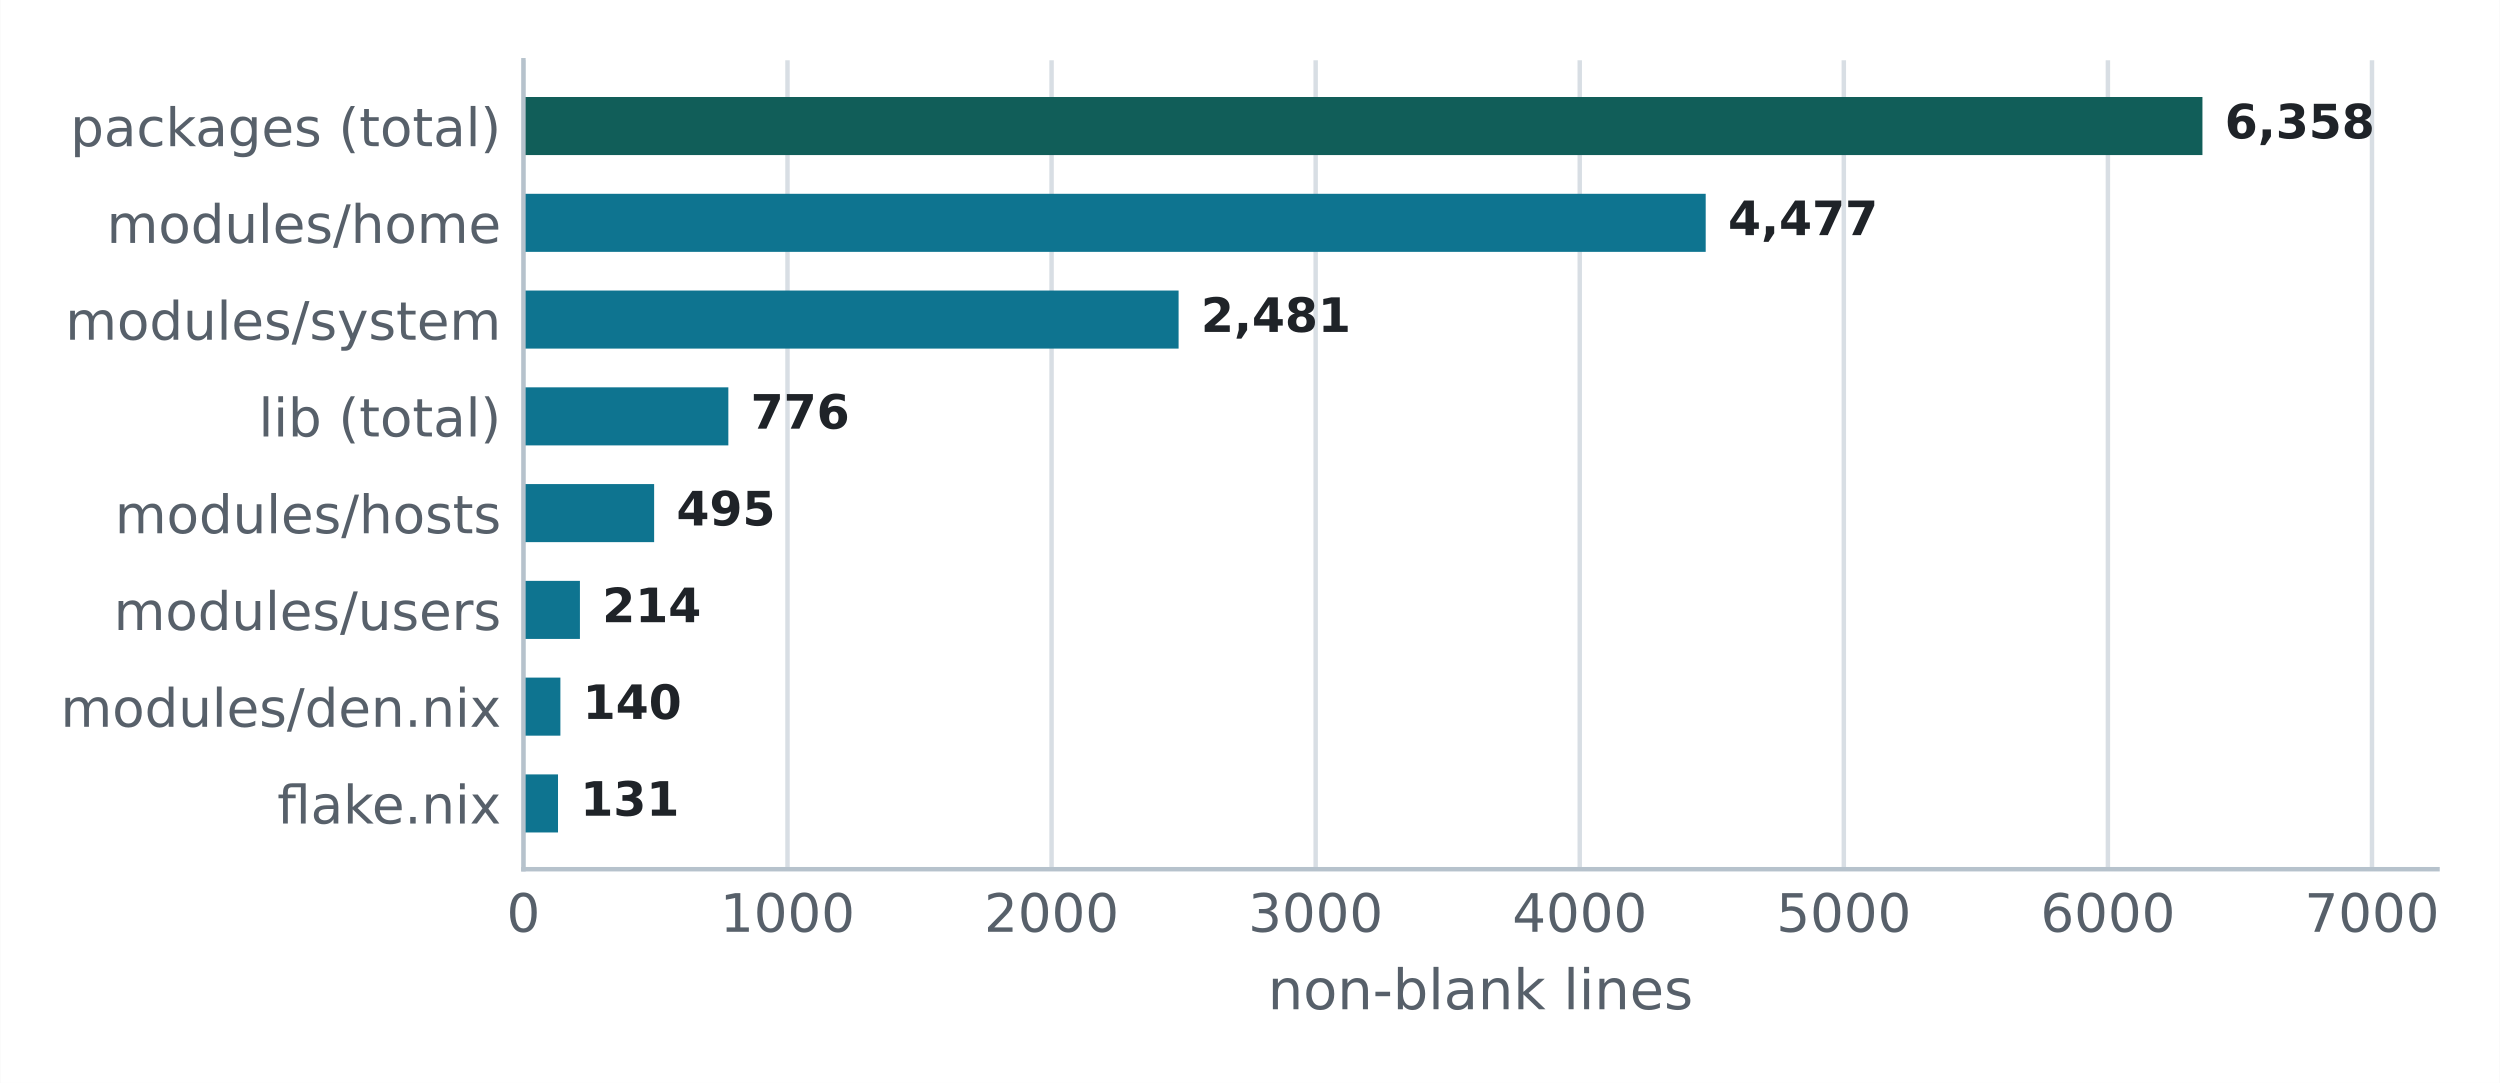
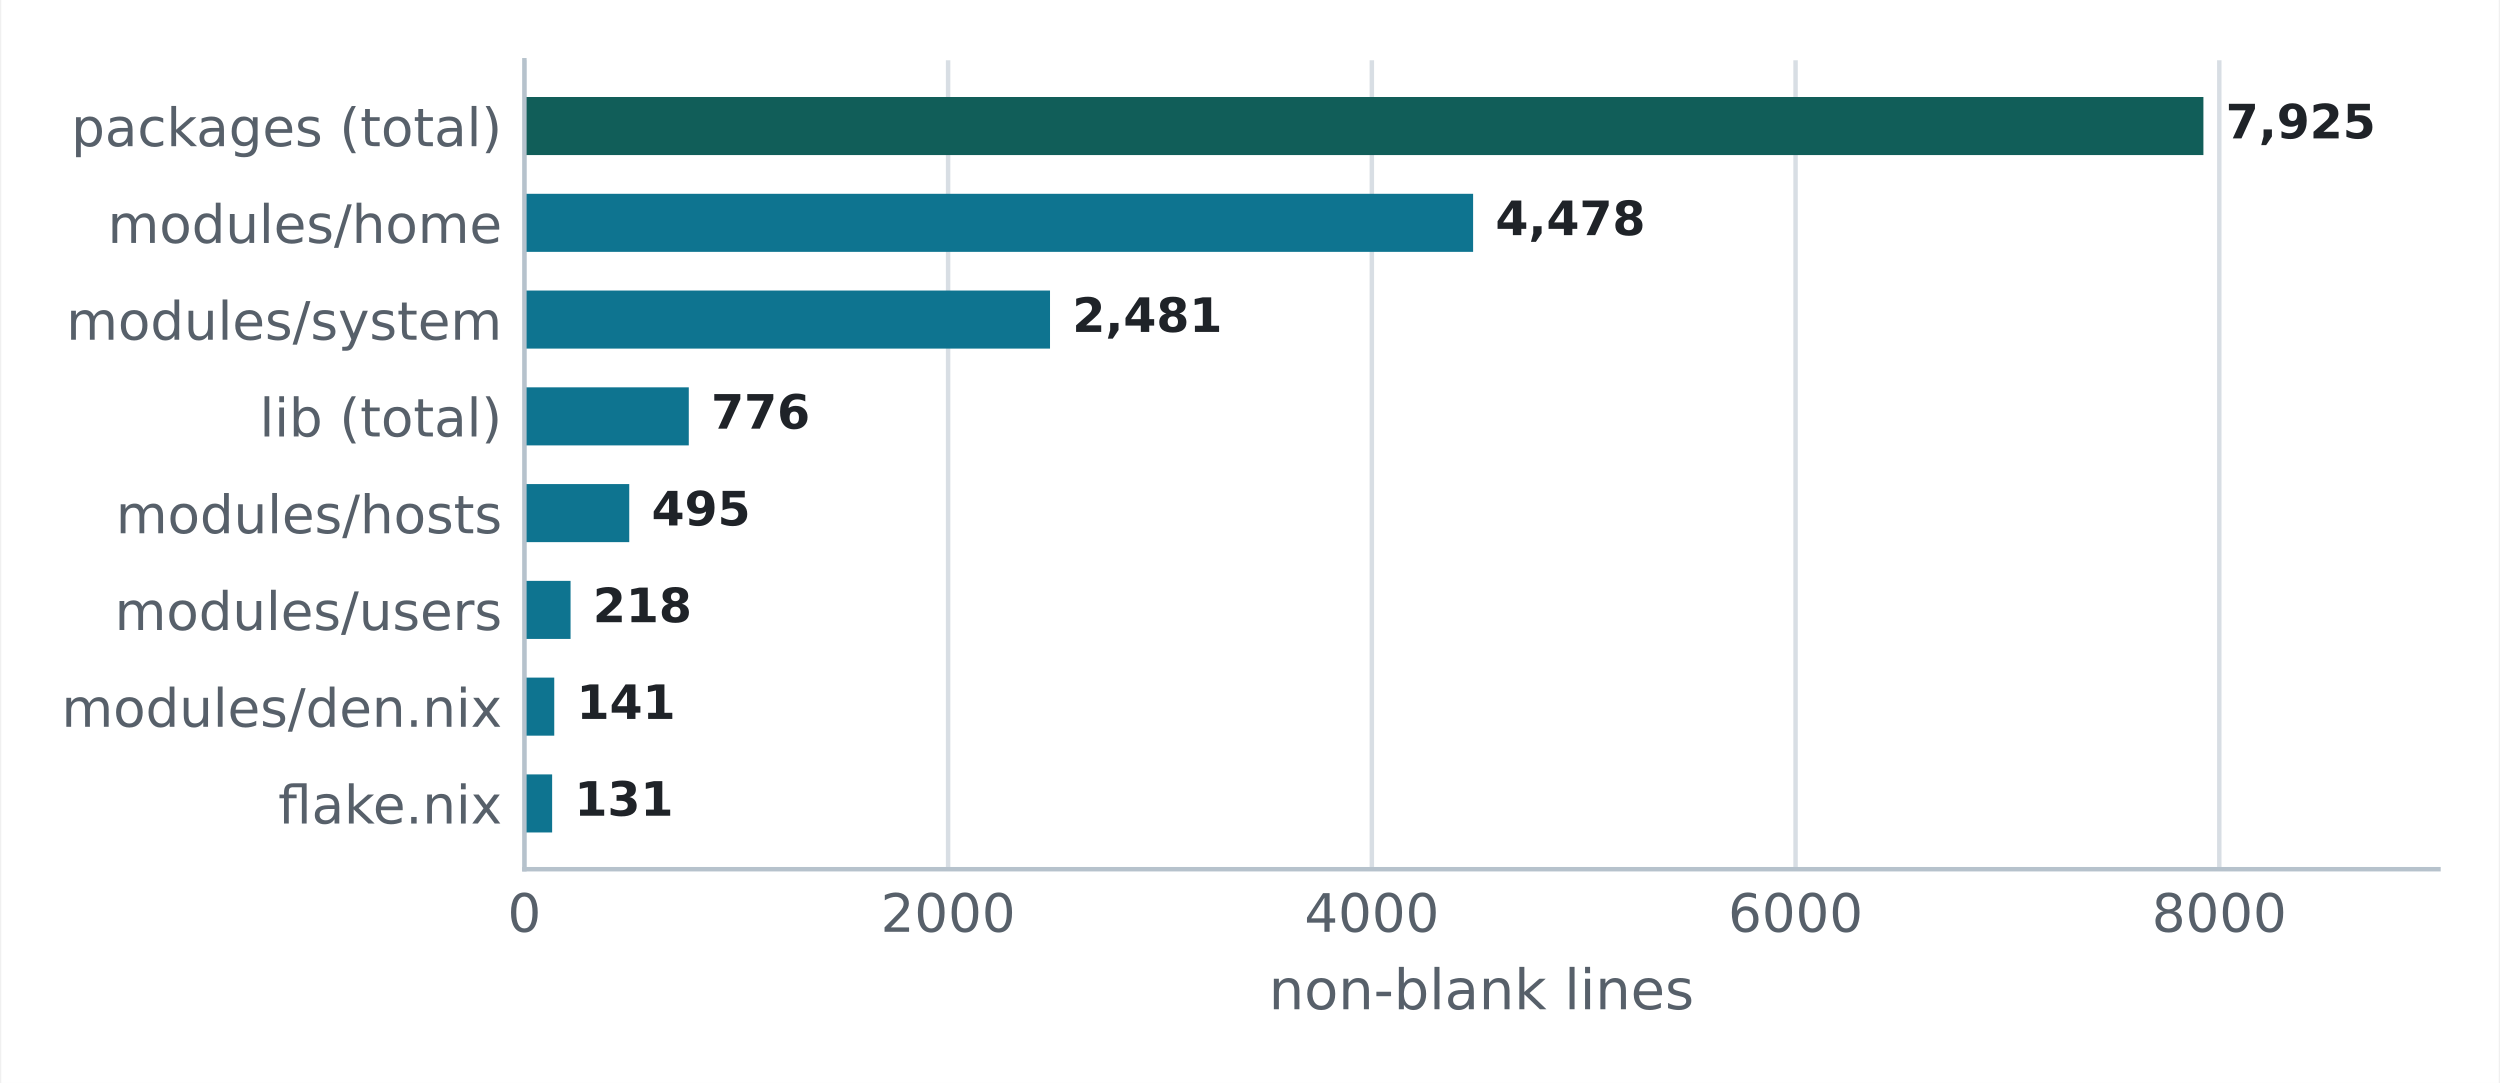
- <svg xmlns="http://www.w3.org/2000/svg" xmlns:xlink="http://www.w3.org/1999/xlink" width="995" height="431" viewBox="0 0 447.937 194.078" version="1.1">
+ <svg xmlns="http://www.w3.org/2000/svg" xmlns:xlink="http://www.w3.org/1999/xlink" width="995" height="431" viewBox="0 0 447.591 194.078" version="1.1">
  <defs>
    <style type="text/css">*{stroke-linejoin: round; stroke-linecap: butt}</style>
  </defs>
  <g id="figure_1">
    <g id="patch_1">
-       <path d="M 0 194.078  L 447.937 194.078  L 447.937 0  L 0 0  z " style="fill: #ffffff" />
+       <path d="M 0 194.078  L 447.591 194.078  L 447.591 0  L 0 0  z " style="fill: #ffffff" />
    </g>
    <g id="axes_1">
      <g id="patch_2">
        <path d="M 93.751 155.778  L 436.791 155.778  L 436.791 10.8  L 93.751 10.8  z " style="fill: #ffffff" />
      </g>
      <g id="matplotlib.axis_1">
        <g id="xtick_1">
          <g id="line2d_1">
            <path d="M 93.751 155.778  L 93.751 10.8  " clip-path="url(#p4f550c6e6d)" style="fill: none; stroke: #d8dee4; stroke-width: 0.8; stroke-linecap: square" />
          </g>
          <g id="line2d_2" />
          <g id="text_1">
            <g style="fill: #57606a" transform="translate(90.72875 166.9954) scale(0.095 -0.095)">
              <defs>
                <path id="DejaVuSans-13" d="M 2034 4250  Q 1547 4250 1301 3770  Q 1056 3291 1056 2328  Q 1056 1369 1301 889  Q 1547 409 2034 409  Q 2525 409 2770 889  Q 3016 1369 3016 2328  Q 3016 3291 2770 3770  Q 2525 4250 2034 4250  z M 2034 4750  Q 2819 4750 3233 4129  Q 3647 3509 3647 2328  Q 3647 1150 3233 529  Q 2819 -91 2034 -91  Q 1250 -91 836 529  Q 422 1150 422 2328  Q 422 3509 836 4129  Q 1250 4750 2034 4750  z " transform="scale(0.015625)" />
              </defs>
              <use xlink:href="#DejaVuSans-13" />
            </g>
          </g>
        </g>
        <g id="xtick_2">
          <g id="line2d_3">
-             <path d="M 141.079 155.778  L 141.079 10.8  " clip-path="url(#p4f550c6e6d)" style="fill: none; stroke: #d8dee4; stroke-width: 0.8; stroke-linecap: square" />
+             <path d="M 169.691 155.778  L 169.691 10.8  " clip-path="url(#p4f550c6e6d)" style="fill: none; stroke: #d8dee4; stroke-width: 0.8; stroke-linecap: square" />
          </g>
          <g id="line2d_4" />
          <g id="text_2">
-             <g style="fill: #57606a" transform="translate(128.9903 166.9954) scale(0.095 -0.095)">
-               <defs>
-                 <path id="DejaVuSans-14" d="M 794 531  L 1825 531  L 1825 4091  L 703 3866  L 703 4441  L 1819 4666  L 2450 4666  L 2450 531  L 3481 531  L 3481 0  L 794 0  L 794 531  z " transform="scale(0.015625)" />
-               </defs>
-               <use xlink:href="#DejaVuSans-14" />
-               <use xlink:href="#DejaVuSans-13" transform="translate(63.625 0)" />
-               <use xlink:href="#DejaVuSans-13" transform="translate(127.25 0)" />
-               <use xlink:href="#DejaVuSans-13" transform="translate(190.875 0)" />
-             </g>
-           </g>
-         </g>
-         <g id="xtick_3">
-           <g id="line2d_5">
-             <path d="M 188.407 155.778  L 188.407 10.8  " clip-path="url(#p4f550c6e6d)" style="fill: none; stroke: #d8dee4; stroke-width: 0.8; stroke-linecap: square" />
-           </g>
-           <g id="line2d_6" />
-           <g id="text_3">
-             <g style="fill: #57606a" transform="translate(176.3185 166.9954) scale(0.095 -0.095)">
+             <g style="fill: #57606a" transform="translate(157.6022 166.9954) scale(0.095 -0.095)">
              <defs>
                <path id="DejaVuSans-15" d="M 1228 531  L 3431 531  L 3431 0  L 469 0  L 469 531  Q 828 903 1448 1529  Q 2069 2156 2228 2338  Q 2531 2678 2651 2914  Q 2772 3150 2772 3378  Q 2772 3750 2511 3984  Q 2250 4219 1831 4219  Q 1534 4219 1204 4116  Q 875 4013 500 3803  L 500 4441  Q 881 4594 1212 4672  Q 1544 4750 1819 4750  Q 2544 4750 2975 4387  Q 3406 4025 3406 3419  Q 3406 3131 3298 2873  Q 3191 2616 2906 2266  Q 2828 2175 2409 1742  Q 1991 1309 1228 531  z " transform="scale(0.015625)" />
              </defs>
              <use xlink:href="#DejaVuSans-15" />
              <use xlink:href="#DejaVuSans-13" transform="translate(63.625 0)" />
              <use xlink:href="#DejaVuSans-13" transform="translate(127.25 0)" />
              <use xlink:href="#DejaVuSans-13" transform="translate(190.875 0)" />
            </g>
          </g>
        </g>
-         <g id="xtick_4">
-           <g id="line2d_7">
-             <path d="M 235.735 155.778  L 235.735 10.8  " clip-path="url(#p4f550c6e6d)" style="fill: none; stroke: #d8dee4; stroke-width: 0.8; stroke-linecap: square" />
-           </g>
-           <g id="line2d_8" />
-           <g id="text_4">
-             <g style="fill: #57606a" transform="translate(223.6466 166.9954) scale(0.095 -0.095)">
-               <defs>
-                 <path id="DejaVuSans-16" d="M 2597 2516  Q 3050 2419 3304 2112  Q 3559 1806 3559 1356  Q 3559 666 3084 287  Q 2609 -91 1734 -91  Q 1441 -91 1130 -33  Q 819 25 488 141  L 488 750  Q 750 597 1062 519  Q 1375 441 1716 441  Q 2309 441 2620 675  Q 2931 909 2931 1356  Q 2931 1769 2642 2001  Q 2353 2234 1838 2234  L 1294 2234  L 1294 2753  L 1863 2753  Q 2328 2753 2575 2939  Q 2822 3125 2822 3475  Q 2822 3834 2567 4026  Q 2313 4219 1838 4219  Q 1578 4219 1281 4162  Q 984 4106 628 3988  L 628 4550  Q 988 4650 1302 4700  Q 1616 4750 1894 4750  Q 2613 4750 3031 4423  Q 3450 4097 3450 3541  Q 3450 3153 3228 2886  Q 3006 2619 2597 2516  z " transform="scale(0.015625)" />
-               </defs>
-               <use xlink:href="#DejaVuSans-16" />
-               <use xlink:href="#DejaVuSans-13" transform="translate(63.625 0)" />
-               <use xlink:href="#DejaVuSans-13" transform="translate(127.25 0)" />
-               <use xlink:href="#DejaVuSans-13" transform="translate(190.875 0)" />
-             </g>
-           </g>
-         </g>
-         <g id="xtick_5">
-           <g id="line2d_9">
-             <path d="M 283.063 155.778  L 283.063 10.8  " clip-path="url(#p4f550c6e6d)" style="fill: none; stroke: #d8dee4; stroke-width: 0.8; stroke-linecap: square" />
-           </g>
-           <g id="line2d_10" />
-           <g id="text_5">
-             <g style="fill: #57606a" transform="translate(270.9747 166.9954) scale(0.095 -0.095)">
+         <g id="xtick_3">
+           <g id="line2d_5">
+             <path d="M 245.631 155.778  L 245.631 10.8  " clip-path="url(#p4f550c6e6d)" style="fill: none; stroke: #d8dee4; stroke-width: 0.8; stroke-linecap: square" />
+           </g>
+           <g id="line2d_6" />
+           <g id="text_3">
+             <g style="fill: #57606a" transform="translate(233.5422 166.9954) scale(0.095 -0.095)">
              <defs>
                <path id="DejaVuSans-17" d="M 2419 4116  L 825 1625  L 2419 1625  L 2419 4116  z M 2253 4666  L 3047 4666  L 3047 1625  L 3713 1625  L 3713 1100  L 3047 1100  L 3047 0  L 2419 0  L 2419 1100  L 313 1100  L 313 1709  L 2253 4666  z " transform="scale(0.015625)" />
              </defs>
              <use xlink:href="#DejaVuSans-17" />
              <use xlink:href="#DejaVuSans-13" transform="translate(63.625 0)" />
              <use xlink:href="#DejaVuSans-13" transform="translate(127.25 0)" />
              <use xlink:href="#DejaVuSans-13" transform="translate(190.875 0)" />
            </g>
          </g>
        </g>
-         <g id="xtick_6">
-           <g id="line2d_11">
-             <path d="M 330.392 155.778  L 330.392 10.8  " clip-path="url(#p4f550c6e6d)" style="fill: none; stroke: #d8dee4; stroke-width: 0.8; stroke-linecap: square" />
-           </g>
-           <g id="line2d_12" />
-           <g id="text_6">
-             <g style="fill: #57606a" transform="translate(318.3029 166.9954) scale(0.095 -0.095)">
-               <defs>
-                 <path id="DejaVuSans-18" d="M 691 4666  L 3169 4666  L 3169 4134  L 1269 4134  L 1269 2991  Q 1406 3038 1543 3061  Q 1681 3084 1819 3084  Q 2600 3084 3056 2656  Q 3513 2228 3513 1497  Q 3513 744 3044 326  Q 2575 -91 1722 -91  Q 1428 -91 1123 -41  Q 819 9 494 109  L 494 744  Q 775 591 1075 516  Q 1375 441 1709 441  Q 2250 441 2565 725  Q 2881 1009 2881 1497  Q 2881 1984 2565 2268  Q 2250 2553 1709 2553  Q 1456 2553 1204 2497  Q 953 2441 691 2322  L 691 4666  z " transform="scale(0.015625)" />
-               </defs>
-               <use xlink:href="#DejaVuSans-18" />
-               <use xlink:href="#DejaVuSans-13" transform="translate(63.625 0)" />
-               <use xlink:href="#DejaVuSans-13" transform="translate(127.25 0)" />
-               <use xlink:href="#DejaVuSans-13" transform="translate(190.875 0)" />
-             </g>
-           </g>
-         </g>
-         <g id="xtick_7">
-           <g id="line2d_13">
-             <path d="M 377.72 155.778  L 377.72 10.8  " clip-path="url(#p4f550c6e6d)" style="fill: none; stroke: #d8dee4; stroke-width: 0.8; stroke-linecap: square" />
-           </g>
-           <g id="line2d_14" />
-           <g id="text_7">
-             <g style="fill: #57606a" transform="translate(365.631 166.9954) scale(0.095 -0.095)">
+         <g id="xtick_4">
+           <g id="line2d_7">
+             <path d="M 321.571 155.778  L 321.571 10.8  " clip-path="url(#p4f550c6e6d)" style="fill: none; stroke: #d8dee4; stroke-width: 0.8; stroke-linecap: square" />
+           </g>
+           <g id="line2d_8" />
+           <g id="text_4">
+             <g style="fill: #57606a" transform="translate(309.4822 166.9954) scale(0.095 -0.095)">
              <defs>
                <path id="DejaVuSans-19" d="M 2113 2584  Q 1688 2584 1439 2293  Q 1191 2003 1191 1497  Q 1191 994 1439 701  Q 1688 409 2113 409  Q 2538 409 2786 701  Q 3034 994 3034 1497  Q 3034 2003 2786 2293  Q 2538 2584 2113 2584  z M 3366 4563  L 3366 3988  Q 3128 4100 2886 4159  Q 2644 4219 2406 4219  Q 1781 4219 1451 3797  Q 1122 3375 1075 2522  Q 1259 2794 1537 2939  Q 1816 3084 2150 3084  Q 2853 3084 3261 2657  Q 3669 2231 3669 1497  Q 3669 778 3244 343  Q 2819 -91 2113 -91  Q 1303 -91 875 529  Q 447 1150 447 2328  Q 447 3434 972 4092  Q 1497 4750 2381 4750  Q 2619 4750 2861 4703  Q 3103 4656 3366 4563  z " transform="scale(0.015625)" />
              </defs>
              <use xlink:href="#DejaVuSans-19" />
              <use xlink:href="#DejaVuSans-13" transform="translate(63.625 0)" />
              <use xlink:href="#DejaVuSans-13" transform="translate(127.25 0)" />
              <use xlink:href="#DejaVuSans-13" transform="translate(190.875 0)" />
            </g>
          </g>
        </g>
-         <g id="xtick_8">
-           <g id="line2d_15">
-             <path d="M 425.048 155.778  L 425.048 10.8  " clip-path="url(#p4f550c6e6d)" style="fill: none; stroke: #d8dee4; stroke-width: 0.8; stroke-linecap: square" />
-           </g>
-           <g id="line2d_16" />
-           <g id="text_8">
-             <g style="fill: #57606a" transform="translate(412.9591 166.9954) scale(0.095 -0.095)">
-               <defs>
-                 <path id="DejaVuSans-1a" d="M 525 4666  L 3525 4666  L 3525 4397  L 1831 0  L 1172 0  L 2766 4134  L 525 4134  L 525 4666  z " transform="scale(0.015625)" />
-               </defs>
-               <use xlink:href="#DejaVuSans-1a" />
+         <g id="xtick_5">
+           <g id="line2d_9">
+             <path d="M 397.511 155.778  L 397.511 10.8  " clip-path="url(#p4f550c6e6d)" style="fill: none; stroke: #d8dee4; stroke-width: 0.8; stroke-linecap: square" />
+           </g>
+           <g id="line2d_10" />
+           <g id="text_5">
+             <g style="fill: #57606a" transform="translate(385.4222 166.9954) scale(0.095 -0.095)">
+               <defs>
+                 <path id="DejaVuSans-1b" d="M 2034 2216  Q 1584 2216 1326 1975  Q 1069 1734 1069 1313  Q 1069 891 1326 650  Q 1584 409 2034 409  Q 2484 409 2743 651  Q 3003 894 3003 1313  Q 3003 1734 2745 1975  Q 2488 2216 2034 2216  z M 1403 2484  Q 997 2584 770 2862  Q 544 3141 544 3541  Q 544 4100 942 4425  Q 1341 4750 2034 4750  Q 2731 4750 3128 4425  Q 3525 4100 3525 3541  Q 3525 3141 3298 2862  Q 3072 2584 2669 2484  Q 3125 2378 3379 2068  Q 3634 1759 3634 1313  Q 3634 634 3220 271  Q 2806 -91 2034 -91  Q 1263 -91 848 271  Q 434 634 434 1313  Q 434 1759 690 2068  Q 947 2378 1403 2484  z M 1172 3481  Q 1172 3119 1398 2916  Q 1625 2713 2034 2713  Q 2441 2713 2670 2916  Q 2900 3119 2900 3481  Q 2900 3844 2670 4047  Q 2441 4250 2034 4250  Q 1625 4250 1398 4047  Q 1172 3844 1172 3481  z " transform="scale(0.015625)" />
+               </defs>
+               <use xlink:href="#DejaVuSans-1b" />
              <use xlink:href="#DejaVuSans-13" transform="translate(63.625 0)" />
              <use xlink:href="#DejaVuSans-13" transform="translate(127.25 0)" />
              <use xlink:href="#DejaVuSans-13" transform="translate(190.875 0)" />
            </g>
          </g>
        </g>
-         <g id="text_9">
+         <g id="text_6">
          <g style="fill: #57606a" transform="translate(227.1616 180.8761) scale(0.1 -0.1)">
            <defs>
              <path id="DejaVuSans-51" d="M 3513 2113  L 3513 0  L 2938 0  L 2938 2094  Q 2938 2591 2744 2837  Q 2550 3084 2163 3084  Q 1697 3084 1428 2787  Q 1159 2491 1159 1978  L 1159 0  L 581 0  L 581 3500  L 1159 3500  L 1159 2956  Q 1366 3272 1645 3428  Q 1925 3584 2291 3584  Q 2894 3584 3203 3211  Q 3513 2838 3513 2113  z " transform="scale(0.015625)" />
              <path id="DejaVuSans-52" d="M 1959 3097  Q 1497 3097 1228 2736  Q 959 2375 959 1747  Q 959 1119 1226 758  Q 1494 397 1959 397  Q 2419 397 2687 759  Q 2956 1122 2956 1747  Q 2956 2369 2687 2733  Q 2419 3097 1959 3097  z M 1959 3584  Q 2709 3584 3137 3096  Q 3566 2609 3566 1747  Q 3566 888 3137 398  Q 2709 -91 1959 -91  Q 1206 -91 779 398  Q 353 888 353 1747  Q 353 2609 779 3096  Q 1206 3584 1959 3584  z " transform="scale(0.015625)" />
              <path id="DejaVuSans-10" d="M 313 2009  L 1997 2009  L 1997 1497  L 313 1497  L 313 2009  z " transform="scale(0.015625)" />
              <path id="DejaVuSans-45" d="M 3116 1747  Q 3116 2381 2855 2742  Q 2594 3103 2138 3103  Q 1681 3103 1420 2742  Q 1159 2381 1159 1747  Q 1159 1113 1420 752  Q 1681 391 2138 391  Q 2594 391 2855 752  Q 3116 1113 3116 1747  z M 1159 2969  Q 1341 3281 1617 3432  Q 1894 3584 2278 3584  Q 2916 3584 3314 3078  Q 3713 2572 3713 1747  Q 3713 922 3314 415  Q 2916 -91 2278 -91  Q 1894 -91 1617 61  Q 1341 213 1159 525  L 1159 0  L 581 0  L 581 4863  L 1159 4863  L 1159 2969  z " transform="scale(0.015625)" />
              <path id="DejaVuSans-4f" d="M 603 4863  L 1178 4863  L 1178 0  L 603 0  L 603 4863  z " transform="scale(0.015625)" />
              <path id="DejaVuSans-44" d="M 2194 1759  Q 1497 1759 1228 1600  Q 959 1441 959 1056  Q 959 750 1161 570  Q 1363 391 1709 391  Q 2188 391 2477 730  Q 2766 1069 2766 1631  L 2766 1759  L 2194 1759  z M 3341 1997  L 3341 0  L 2766 0  L 2766 531  Q 2569 213 2275 61  Q 1981 -91 1556 -91  Q 1019 -91 701 211  Q 384 513 384 1019  Q 384 1609 779 1909  Q 1175 2209 1959 2209  L 2766 2209  L 2766 2266  Q 2766 2663 2505 2880  Q 2244 3097 1772 3097  Q 1472 3097 1187 3025  Q 903 2953 641 2809  L 641 3341  Q 956 3463 1253 3523  Q 1550 3584 1831 3584  Q 2591 3584 2966 3190  Q 3341 2797 3341 1997  z " transform="scale(0.015625)" />
              <path id="DejaVuSans-4e" d="M 581 4863  L 1159 4863  L 1159 1991  L 2875 3500  L 3609 3500  L 1753 1863  L 3688 0  L 2938 0  L 1159 1709  L 1159 0  L 581 0  L 581 4863  z " transform="scale(0.015625)" />
              <path id="DejaVuSans-3" transform="scale(0.015625)" />
              <path id="DejaVuSans-4c" d="M 603 3500  L 1178 3500  L 1178 0  L 603 0  L 603 3500  z M 603 4863  L 1178 4863  L 1178 4134  L 603 4134  L 603 4863  z " transform="scale(0.015625)" />
              <path id="DejaVuSans-48" d="M 3597 1894  L 3597 1613  L 953 1613  Q 991 1019 1311 708  Q 1631 397 2203 397  Q 2534 397 2845 478  Q 3156 559 3463 722  L 3463 178  Q 3153 47 2828 -22  Q 2503 -91 2169 -91  Q 1331 -91 842 396  Q 353 884 353 1716  Q 353 2575 817 3079  Q 1281 3584 2069 3584  Q 2775 3584 3186 3129  Q 3597 2675 3597 1894  z M 3022 2063  Q 3016 2534 2758 2815  Q 2500 3097 2075 3097  Q 1594 3097 1305 2825  Q 1016 2553 972 2059  L 3022 2063  z " transform="scale(0.015625)" />
              <path id="DejaVuSans-56" d="M 2834 3397  L 2834 2853  Q 2591 2978 2328 3040  Q 2066 3103 1784 3103  Q 1356 3103 1142 2972  Q 928 2841 928 2578  Q 928 2378 1081 2264  Q 1234 2150 1697 2047  L 1894 2003  Q 2506 1872 2764 1633  Q 3022 1394 3022 966  Q 3022 478 2636 193  Q 2250 -91 1575 -91  Q 1294 -91 989 -36  Q 684 19 347 128  L 347 722  Q 666 556 975 473  Q 1284 391 1588 391  Q 1994 391 2212 530  Q 2431 669 2431 922  Q 2431 1156 2273 1281  Q 2116 1406 1581 1522  L 1381 1569  Q 847 1681 609 1914  Q 372 2147 372 2553  Q 372 3047 722 3315  Q 1072 3584 1716 3584  Q 2034 3584 2315 3537  Q 2597 3491 2834 3397  z " transform="scale(0.015625)" />
            </defs>
            <use xlink:href="#DejaVuSans-51" />
            <use xlink:href="#DejaVuSans-52" transform="translate(63.375 0)" />
            <use xlink:href="#DejaVuSans-51" transform="translate(124.5625 0)" />
            <use xlink:href="#DejaVuSans-10" transform="translate(187.9375 0)" />
            <use xlink:href="#DejaVuSans-45" transform="translate(224.0156 0)" />
            <use xlink:href="#DejaVuSans-4f" transform="translate(287.5 0)" />
            <use xlink:href="#DejaVuSans-44" transform="translate(315.2812 0)" />
            <use xlink:href="#DejaVuSans-51" transform="translate(376.5625 0)" />
            <use xlink:href="#DejaVuSans-4e" transform="translate(439.9375 0)" />
            <use xlink:href="#DejaVuSans-3" transform="translate(497.8438 0)" />
            <use xlink:href="#DejaVuSans-4f" transform="translate(529.625 0)" />
            <use xlink:href="#DejaVuSans-4c" transform="translate(557.4062 0)" />
            <use xlink:href="#DejaVuSans-51" transform="translate(585.1875 0)" />
            <use xlink:href="#DejaVuSans-48" transform="translate(648.5625 0)" />
            <use xlink:href="#DejaVuSans-56" transform="translate(710.0938 0)" />
          </g>
        </g>
      </g>
      <g id="matplotlib.axis_2">
        <g id="ytick_1">
-           <g id="line2d_17" />
-           <g id="text_10">
+           <g id="line2d_11" />
+           <g id="text_7">
            <g style="fill: #57606a" transform="translate(49.6357 147.5945) scale(0.095 -0.095)">
              <defs>
                <path id="DejaVuSans-13b0" d="M 1831 4863  L 3431 4863  L 3431 0  L 2853 0  L 2853 4384  L 1825 4384  Q 1516 4384 1395 4259  Q 1275 4134 1275 3809  L 1275 3500  L 2222 3500  L 2222 3053  L 1275 3053  L 1275 0  L 697 0  L 697 3053  L 147 3053  L 147 3500  L 697 3500  L 697 3744  Q 697 4328 969 4595  Q 1241 4863 1831 4863  z " transform="scale(0.015625)" />
                <path id="DejaVuSans-11" d="M 684 794  L 1344 794  L 1344 0  L 684 0  L 684 794  z " transform="scale(0.015625)" />
                <path id="DejaVuSans-5b" d="M 3513 3500  L 2247 1797  L 3578 0  L 2900 0  L 1881 1375  L 863 0  L 184 0  L 1544 1831  L 300 3500  L 978 3500  L 1906 2253  L 2834 3500  L 3513 3500  z " transform="scale(0.015625)" />
              </defs>
              <use xlink:href="#DejaVuSans-13b0" />
              <use xlink:href="#DejaVuSans-44" transform="translate(62.98438 0)" />
              <use xlink:href="#DejaVuSans-4e" transform="translate(124.2656 0)" />
              <use xlink:href="#DejaVuSans-48" transform="translate(178.6094 0)" />
              <use xlink:href="#DejaVuSans-11" transform="translate(240.1406 0)" />
              <use xlink:href="#DejaVuSans-51" transform="translate(271.9219 0)" />
              <use xlink:href="#DejaVuSans-4c" transform="translate(335.2969 0)" />
              <use xlink:href="#DejaVuSans-5b" transform="translate(363.0781 0)" />
            </g>
          </g>
        </g>
        <g id="ytick_2">
-           <g id="line2d_18" />
-           <g id="text_11">
+           <g id="line2d_12" />
+           <g id="text_8">
            <g style="fill: #57606a" transform="translate(10.8 130.2526) scale(0.095 -0.095)">
              <defs>
                <path id="DejaVuSans-50" d="M 3328 2828  Q 3544 3216 3844 3400  Q 4144 3584 4550 3584  Q 5097 3584 5394 3201  Q 5691 2819 5691 2113  L 5691 0  L 5113 0  L 5113 2094  Q 5113 2597 4934 2840  Q 4756 3084 4391 3084  Q 3944 3084 3684 2787  Q 3425 2491 3425 1978  L 3425 0  L 2847 0  L 2847 2094  Q 2847 2600 2669 2842  Q 2491 3084 2119 3084  Q 1678 3084 1418 2786  Q 1159 2488 1159 1978  L 1159 0  L 581 0  L 581 3500  L 1159 3500  L 1159 2956  Q 1356 3278 1631 3431  Q 1906 3584 2284 3584  Q 2666 3584 2933 3390  Q 3200 3197 3328 2828  z " transform="scale(0.015625)" />
                <path id="DejaVuSans-47" d="M 2906 2969  L 2906 4863  L 3481 4863  L 3481 0  L 2906 0  L 2906 525  Q 2725 213 2448 61  Q 2172 -91 1784 -91  Q 1150 -91 751 415  Q 353 922 353 1747  Q 353 2572 751 3078  Q 1150 3584 1784 3584  Q 2172 3584 2448 3432  Q 2725 3281 2906 2969  z M 947 1747  Q 947 1113 1208 752  Q 1469 391 1925 391  Q 2381 391 2643 752  Q 2906 1113 2906 1747  Q 2906 2381 2643 2742  Q 2381 3103 1925 3103  Q 1469 3103 1208 2742  Q 947 2381 947 1747  z " transform="scale(0.015625)" />
                <path id="DejaVuSans-58" d="M 544 1381  L 544 3500  L 1119 3500  L 1119 1403  Q 1119 906 1312 657  Q 1506 409 1894 409  Q 2359 409 2629 706  Q 2900 1003 2900 1516  L 2900 3500  L 3475 3500  L 3475 0  L 2900 0  L 2900 538  Q 2691 219 2414 64  Q 2138 -91 1772 -91  Q 1169 -91 856 284  Q 544 659 544 1381  z M 1991 3584  L 1991 3584  z " transform="scale(0.015625)" />
                <path id="DejaVuSans-12" d="M 1625 4666  L 2156 4666  L 531 -594  L 0 -594  L 1625 4666  z " transform="scale(0.015625)" />
              </defs>
              <use xlink:href="#DejaVuSans-50" />
              <use xlink:href="#DejaVuSans-52" transform="translate(97.40625 0)" />
              <use xlink:href="#DejaVuSans-47" transform="translate(158.5938 0)" />
              <use xlink:href="#DejaVuSans-58" transform="translate(222.0781 0)" />
              <use xlink:href="#DejaVuSans-4f" transform="translate(285.4531 0)" />
              <use xlink:href="#DejaVuSans-48" transform="translate(313.2344 0)" />
              <use xlink:href="#DejaVuSans-56" transform="translate(374.7656 0)" />
              <use xlink:href="#DejaVuSans-12" transform="translate(426.8594 0)" />
              <use xlink:href="#DejaVuSans-47" transform="translate(460.5469 0)" />
              <use xlink:href="#DejaVuSans-48" transform="translate(524.0312 0)" />
              <use xlink:href="#DejaVuSans-51" transform="translate(585.5625 0)" />
              <use xlink:href="#DejaVuSans-11" transform="translate(648.9375 0)" />
              <use xlink:href="#DejaVuSans-51" transform="translate(680.7188 0)" />
              <use xlink:href="#DejaVuSans-4c" transform="translate(744.0938 0)" />
              <use xlink:href="#DejaVuSans-5b" transform="translate(771.875 0)" />
            </g>
          </g>
        </g>
        <g id="ytick_3">
-           <g id="line2d_19" />
-           <g id="text_12">
+           <g id="line2d_13" />
+           <g id="text_9">
            <g style="fill: #57606a" transform="translate(20.32969 112.9108) scale(0.095 -0.095)">
              <defs>
                <path id="DejaVuSans-55" d="M 2631 2963  Q 2534 3019 2420 3045  Q 2306 3072 2169 3072  Q 1681 3072 1420 2755  Q 1159 2438 1159 1844  L 1159 0  L 581 0  L 581 3500  L 1159 3500  L 1159 2956  Q 1341 3275 1631 3429  Q 1922 3584 2338 3584  Q 2397 3584 2469 3576  Q 2541 3569 2628 3553  L 2631 2963  z " transform="scale(0.015625)" />
              </defs>
              <use xlink:href="#DejaVuSans-50" />
              <use xlink:href="#DejaVuSans-52" transform="translate(97.40625 0)" />
              <use xlink:href="#DejaVuSans-47" transform="translate(158.5938 0)" />
              <use xlink:href="#DejaVuSans-58" transform="translate(222.0781 0)" />
              <use xlink:href="#DejaVuSans-4f" transform="translate(285.4531 0)" />
              <use xlink:href="#DejaVuSans-48" transform="translate(313.2344 0)" />
              <use xlink:href="#DejaVuSans-56" transform="translate(374.7656 0)" />
              <use xlink:href="#DejaVuSans-12" transform="translate(426.8594 0)" />
              <use xlink:href="#DejaVuSans-58" transform="translate(460.5469 0)" />
              <use xlink:href="#DejaVuSans-56" transform="translate(523.9219 0)" />
              <use xlink:href="#DejaVuSans-48" transform="translate(576.0156 0)" />
              <use xlink:href="#DejaVuSans-55" transform="translate(637.5469 0)" />
              <use xlink:href="#DejaVuSans-56" transform="translate(678.6562 0)" />
            </g>
          </g>
        </g>
        <g id="ytick_4">
-           <g id="line2d_20" />
-           <g id="text_13">
+           <g id="line2d_14" />
+           <g id="text_10">
            <g style="fill: #57606a" transform="translate(20.54344 95.569) scale(0.095 -0.095)">
              <defs>
                <path id="DejaVuSans-4b" d="M 3513 2113  L 3513 0  L 2938 0  L 2938 2094  Q 2938 2591 2744 2837  Q 2550 3084 2163 3084  Q 1697 3084 1428 2787  Q 1159 2491 1159 1978  L 1159 0  L 581 0  L 581 4863  L 1159 4863  L 1159 2956  Q 1366 3272 1645 3428  Q 1925 3584 2291 3584  Q 2894 3584 3203 3211  Q 3513 2838 3513 2113  z " transform="scale(0.015625)" />
                <path id="DejaVuSans-57" d="M 1172 4494  L 1172 3500  L 2356 3500  L 2356 3053  L 1172 3053  L 1172 1153  Q 1172 725 1289 603  Q 1406 481 1766 481  L 2356 481  L 2356 0  L 1766 0  Q 1100 0 847 248  Q 594 497 594 1153  L 594 3053  L 172 3053  L 172 3500  L 594 3500  L 594 4494  L 1172 4494  z " transform="scale(0.015625)" />
              </defs>
              <use xlink:href="#DejaVuSans-50" />
              <use xlink:href="#DejaVuSans-52" transform="translate(97.40625 0)" />
              <use xlink:href="#DejaVuSans-47" transform="translate(158.5938 0)" />
              <use xlink:href="#DejaVuSans-58" transform="translate(222.0781 0)" />
              <use xlink:href="#DejaVuSans-4f" transform="translate(285.4531 0)" />
              <use xlink:href="#DejaVuSans-48" transform="translate(313.2344 0)" />
              <use xlink:href="#DejaVuSans-56" transform="translate(374.7656 0)" />
              <use xlink:href="#DejaVuSans-12" transform="translate(426.8594 0)" />
              <use xlink:href="#DejaVuSans-4b" transform="translate(460.5469 0)" />
              <use xlink:href="#DejaVuSans-52" transform="translate(523.9219 0)" />
              <use xlink:href="#DejaVuSans-56" transform="translate(585.1094 0)" />
              <use xlink:href="#DejaVuSans-57" transform="translate(637.2031 0)" />
              <use xlink:href="#DejaVuSans-56" transform="translate(676.4062 0)" />
            </g>
          </g>
        </g>
        <g id="ytick_5">
-           <g id="line2d_21" />
-           <g id="text_14">
+           <g id="line2d_15" />
+           <g id="text_11">
            <g style="fill: #57606a" transform="translate(46.28695 78.22717) scale(0.095 -0.095)">
              <defs>
                <path id="DejaVuSans-b" d="M 1984 4856  Q 1566 4138 1362 3434  Q 1159 2731 1159 2009  Q 1159 1288 1364 580  Q 1569 -128 1984 -844  L 1484 -844  Q 1016 -109 783 600  Q 550 1309 550 2009  Q 550 2706 781 3412  Q 1013 4119 1484 4856  L 1984 4856  z " transform="scale(0.015625)" />
                <path id="DejaVuSans-c" d="M 513 4856  L 1013 4856  Q 1481 4119 1714 3412  Q 1947 2706 1947 2009  Q 1947 1309 1714 600  Q 1481 -109 1013 -844  L 513 -844  Q 928 -128 1133 580  Q 1338 1288 1338 2009  Q 1338 2731 1133 3434  Q 928 4138 513 4856  z " transform="scale(0.015625)" />
              </defs>
              <use xlink:href="#DejaVuSans-4f" />
              <use xlink:href="#DejaVuSans-4c" transform="translate(27.78125 0)" />
              <use xlink:href="#DejaVuSans-45" transform="translate(55.5625 0)" />
              <use xlink:href="#DejaVuSans-3" transform="translate(119.0469 0)" />
              <use xlink:href="#DejaVuSans-b" transform="translate(150.8281 0)" />
              <use xlink:href="#DejaVuSans-57" transform="translate(189.8438 0)" />
              <use xlink:href="#DejaVuSans-52" transform="translate(229.0469 0)" />
              <use xlink:href="#DejaVuSans-57" transform="translate(290.2344 0)" />
              <use xlink:href="#DejaVuSans-44" transform="translate(329.4375 0)" />
              <use xlink:href="#DejaVuSans-4f" transform="translate(390.7188 0)" />
              <use xlink:href="#DejaVuSans-c" transform="translate(418.5 0)" />
            </g>
          </g>
        </g>
        <g id="ytick_6">
-           <g id="line2d_22" />
-           <g id="text_15">
+           <g id="line2d_16" />
+           <g id="text_12">
            <g style="fill: #57606a" transform="translate(11.655 60.88535) scale(0.095 -0.095)">
              <defs>
                <path id="DejaVuSans-5c" d="M 2059 -325  Q 1816 -950 1584 -1140  Q 1353 -1331 966 -1331  L 506 -1331  L 506 -850  L 844 -850  Q 1081 -850 1212 -737  Q 1344 -625 1503 -206  L 1606 56  L 191 3500  L 800 3500  L 1894 763  L 2988 3500  L 3597 3500  L 2059 -325  z " transform="scale(0.015625)" />
              </defs>
              <use xlink:href="#DejaVuSans-50" />
              <use xlink:href="#DejaVuSans-52" transform="translate(97.40625 0)" />
              <use xlink:href="#DejaVuSans-47" transform="translate(158.5938 0)" />
              <use xlink:href="#DejaVuSans-58" transform="translate(222.0781 0)" />
              <use xlink:href="#DejaVuSans-4f" transform="translate(285.4531 0)" />
              <use xlink:href="#DejaVuSans-48" transform="translate(313.2344 0)" />
              <use xlink:href="#DejaVuSans-56" transform="translate(374.7656 0)" />
              <use xlink:href="#DejaVuSans-12" transform="translate(426.8594 0)" />
              <use xlink:href="#DejaVuSans-56" transform="translate(460.5469 0)" />
              <use xlink:href="#DejaVuSans-5c" transform="translate(512.6406 0)" />
              <use xlink:href="#DejaVuSans-56" transform="translate(571.8281 0)" />
              <use xlink:href="#DejaVuSans-57" transform="translate(623.9219 0)" />
              <use xlink:href="#DejaVuSans-48" transform="translate(663.125 0)" />
              <use xlink:href="#DejaVuSans-50" transform="translate(724.6562 0)" />
            </g>
          </g>
        </g>
        <g id="ytick_7">
-           <g id="line2d_23" />
-           <g id="text_16">
+           <g id="line2d_17" />
+           <g id="text_13">
            <g style="fill: #57606a" transform="translate(19.06648 43.54352) scale(0.095 -0.095)">
              <use xlink:href="#DejaVuSans-50" />
              <use xlink:href="#DejaVuSans-52" transform="translate(97.40625 0)" />
              <use xlink:href="#DejaVuSans-47" transform="translate(158.5938 0)" />
              <use xlink:href="#DejaVuSans-58" transform="translate(222.0781 0)" />
              <use xlink:href="#DejaVuSans-4f" transform="translate(285.4531 0)" />
              <use xlink:href="#DejaVuSans-48" transform="translate(313.2344 0)" />
              <use xlink:href="#DejaVuSans-56" transform="translate(374.7656 0)" />
              <use xlink:href="#DejaVuSans-12" transform="translate(426.8594 0)" />
              <use xlink:href="#DejaVuSans-4b" transform="translate(460.5469 0)" />
              <use xlink:href="#DejaVuSans-52" transform="translate(523.9219 0)" />
              <use xlink:href="#DejaVuSans-50" transform="translate(585.1094 0)" />
              <use xlink:href="#DejaVuSans-48" transform="translate(682.5156 0)" />
            </g>
          </g>
        </g>
        <g id="ytick_8">
-           <g id="line2d_24" />
-           <g id="text_17">
+           <g id="line2d_18" />
+           <g id="text_14">
            <g style="fill: #57606a" transform="translate(12.5382 26.2017) scale(0.095 -0.095)">
              <defs>
                <path id="DejaVuSans-53" d="M 1159 525  L 1159 -1331  L 581 -1331  L 581 3500  L 1159 3500  L 1159 2969  Q 1341 3281 1617 3432  Q 1894 3584 2278 3584  Q 2916 3584 3314 3078  Q 3713 2572 3713 1747  Q 3713 922 3314 415  Q 2916 -91 2278 -91  Q 1894 -91 1617 61  Q 1341 213 1159 525  z M 3116 1747  Q 3116 2381 2855 2742  Q 2594 3103 2138 3103  Q 1681 3103 1420 2742  Q 1159 2381 1159 1747  Q 1159 1113 1420 752  Q 1681 391 2138 391  Q 2594 391 2855 752  Q 3116 1113 3116 1747  z " transform="scale(0.015625)" />
                <path id="DejaVuSans-46" d="M 3122 3366  L 3122 2828  Q 2878 2963 2633 3030  Q 2388 3097 2138 3097  Q 1578 3097 1268 2742  Q 959 2388 959 1747  Q 959 1106 1268 751  Q 1578 397 2138 397  Q 2388 397 2633 464  Q 2878 531 3122 666  L 3122 134  Q 2881 22 2623 -34  Q 2366 -91 2075 -91  Q 1284 -91 818 406  Q 353 903 353 1747  Q 353 2603 823 3093  Q 1294 3584 2113 3584  Q 2378 3584 2631 3529  Q 2884 3475 3122 3366  z " transform="scale(0.015625)" />
                <path id="DejaVuSans-4a" d="M 2906 1791  Q 2906 2416 2648 2759  Q 2391 3103 1925 3103  Q 1463 3103 1205 2759  Q 947 2416 947 1791  Q 947 1169 1205 825  Q 1463 481 1925 481  Q 2391 481 2648 825  Q 2906 1169 2906 1791  z M 3481 434  Q 3481 -459 3084 -895  Q 2688 -1331 1869 -1331  Q 1566 -1331 1297 -1286  Q 1028 -1241 775 -1147  L 775 -588  Q 1028 -725 1275 -790  Q 1522 -856 1778 -856  Q 2344 -856 2625 -561  Q 2906 -266 2906 331  L 2906 616  Q 2728 306 2450 153  Q 2172 0 1784 0  Q 1141 0 747 490  Q 353 981 353 1791  Q 353 2603 747 3093  Q 1141 3584 1784 3584  Q 2172 3584 2450 3431  Q 2728 3278 2906 2969  L 2906 3500  L 3481 3500  L 3481 434  z " transform="scale(0.015625)" />
              </defs>
              <use xlink:href="#DejaVuSans-53" />
              <use xlink:href="#DejaVuSans-44" transform="translate(63.48438 0)" />
              <use xlink:href="#DejaVuSans-46" transform="translate(124.7656 0)" />
              <use xlink:href="#DejaVuSans-4e" transform="translate(179.75 0)" />
              <use xlink:href="#DejaVuSans-44" transform="translate(235.9062 0)" />
              <use xlink:href="#DejaVuSans-4a" transform="translate(297.1875 0)" />
              <use xlink:href="#DejaVuSans-48" transform="translate(360.6719 0)" />
              <use xlink:href="#DejaVuSans-56" transform="translate(422.2031 0)" />
              <use xlink:href="#DejaVuSans-3" transform="translate(474.2969 0)" />
              <use xlink:href="#DejaVuSans-b" transform="translate(506.0781 0)" />
              <use xlink:href="#DejaVuSans-57" transform="translate(545.0938 0)" />
              <use xlink:href="#DejaVuSans-52" transform="translate(584.2969 0)" />
              <use xlink:href="#DejaVuSans-57" transform="translate(645.4844 0)" />
              <use xlink:href="#DejaVuSans-44" transform="translate(684.6875 0)" />
              <use xlink:href="#DejaVuSans-4f" transform="translate(745.9688 0)" />
              <use xlink:href="#DejaVuSans-c" transform="translate(773.75 0)" />
            </g>
          </g>
        </g>
      </g>
      <g id="patch_3">
-         <path d="M 93.751 149.188  L 99.951 149.188  L 99.951 138.783  L 93.751 138.783  z " clip-path="url(#p4f550c6e6d)" style="fill: #0e7490" />
+         <path d="M 93.751 149.188  L 98.725 149.188  L 98.725 138.783  L 93.751 138.783  z " clip-path="url(#p4f550c6e6d)" style="fill: #0e7490" />
      </g>
      <g id="patch_4">
-         <path d="M 93.751 131.846  L 100.377 131.846  L 100.377 121.441  L 93.751 121.441  z " clip-path="url(#p4f550c6e6d)" style="fill: #0e7490" />
+         <path d="M 93.751 131.846  L 99.105 131.846  L 99.105 121.441  L 93.751 121.441  z " clip-path="url(#p4f550c6e6d)" style="fill: #0e7490" />
      </g>
      <g id="patch_5">
-         <path d="M 93.751 114.504  L 103.879 114.504  L 103.879 104.099  L 93.751 104.099  z " clip-path="url(#p4f550c6e6d)" style="fill: #0e7490" />
+         <path d="M 93.751 114.504  L 102.028 114.504  L 102.028 104.099  L 93.751 104.099  z " clip-path="url(#p4f550c6e6d)" style="fill: #0e7490" />
      </g>
      <g id="patch_6">
-         <path d="M 93.751 97.162  L 117.178 97.162  L 117.178 86.757  L 93.751 86.757  z " clip-path="url(#p4f550c6e6d)" style="fill: #0e7490" />
+         <path d="M 93.751 97.162  L 112.546 97.162  L 112.546 86.757  L 93.751 86.757  z " clip-path="url(#p4f550c6e6d)" style="fill: #0e7490" />
      </g>
      <g id="patch_7">
-         <path d="M 93.751 79.82  L 130.478 79.82  L 130.478 69.415  L 93.751 69.415  z " clip-path="url(#p4f550c6e6d)" style="fill: #0e7490" />
+         <path d="M 93.751 79.82  L 123.216 79.82  L 123.216 69.415  L 93.751 69.415  z " clip-path="url(#p4f550c6e6d)" style="fill: #0e7490" />
      </g>
      <g id="patch_8">
-         <path d="M 93.751 62.479  L 211.172 62.479  L 211.172 52.074  L 93.751 52.074  z " clip-path="url(#p4f550c6e6d)" style="fill: #0e7490" />
+         <path d="M 93.751 62.479  L 187.955 62.479  L 187.955 52.074  L 93.751 52.074  z " clip-path="url(#p4f550c6e6d)" style="fill: #0e7490" />
      </g>
      <g id="patch_9">
-         <path d="M 93.751 45.137  L 305.639 45.137  L 305.639 34.732  L 93.751 34.732  z " clip-path="url(#p4f550c6e6d)" style="fill: #0e7490" />
+         <path d="M 93.751 45.137  L 263.781 45.137  L 263.781 34.732  L 93.751 34.732  z " clip-path="url(#p4f550c6e6d)" style="fill: #0e7490" />
      </g>
      <g id="patch_10">
        <path d="M 93.751 27.795  L 394.663 27.795  L 394.663 17.39  L 93.751 17.39  z " clip-path="url(#p4f550c6e6d)" style="fill: #115e59" />
      </g>
      <g id="patch_11">
        <path d="M 93.751 155.778  L 93.751 10.8  " style="fill: none; stroke: #b6c2cc; stroke-width: 0.8; stroke-linejoin: miter; stroke-linecap: square" />
      </g>
      <g id="patch_12">
        <path d="M 93.751 155.778  L 436.791 155.778  " style="fill: none; stroke: #b6c2cc; stroke-width: 0.8; stroke-linejoin: miter; stroke-linecap: square" />
      </g>
-       <g id="text_18">
-         <g style="fill: #1f2328" transform="translate(103.9509 146.1932) scale(0.085 -0.085)">
+       <g id="text_15">
+         <g style="fill: #1f2328" transform="translate(102.725 146.1932) scale(0.085 -0.085)">
          <defs>
            <path id="DejaVuSans-Bold-14" d="M 750 831  L 1813 831  L 1813 3847  L 722 3622  L 722 4441  L 1806 4666  L 2950 4666  L 2950 831  L 4013 831  L 4013 0  L 750 0  L 750 831  z " transform="scale(0.015625)" />
            <path id="DejaVuSans-Bold-16" d="M 2981 2516  Q 3453 2394 3698 2092  Q 3944 1791 3944 1325  Q 3944 631 3412 270  Q 2881 -91 1863 -91  Q 1503 -91 1142 -33  Q 781 25 428 141  L 428 1069  Q 766 900 1098 814  Q 1431 728 1753 728  Q 2231 728 2486 893  Q 2741 1059 2741 1369  Q 2741 1688 2480 1852  Q 2219 2016 1709 2016  L 1228 2016  L 1228 2791  L 1734 2791  Q 2188 2791 2409 2933  Q 2631 3075 2631 3366  Q 2631 3634 2415 3781  Q 2200 3928 1806 3928  Q 1516 3928 1219 3862  Q 922 3797 628 3669  L 628 4550  Q 984 4650 1334 4700  Q 1684 4750 2022 4750  Q 2931 4750 3382 4451  Q 3834 4153 3834 3553  Q 3834 3144 3618 2883  Q 3403 2622 2981 2516  z " transform="scale(0.015625)" />
          </defs>
          <use xlink:href="#DejaVuSans-Bold-14" />
          <use xlink:href="#DejaVuSans-Bold-16" transform="translate(69.57812 0)" />
          <use xlink:href="#DejaVuSans-Bold-14" transform="translate(139.1562 0)" />
        </g>
      </g>
-       <g id="text_19">
-         <g style="fill: #1f2328" transform="translate(104.3769 128.8514) scale(0.085 -0.085)">
+       <g id="text_16">
+         <g style="fill: #1f2328" transform="translate(103.1047 128.8514) scale(0.085 -0.085)">
          <defs>
            <path id="DejaVuSans-Bold-17" d="M 2356 3675  L 1038 1722  L 2356 1722  L 2356 3675  z M 2156 4666  L 3494 4666  L 3494 1722  L 4159 1722  L 4159 850  L 3494 850  L 3494 0  L 2356 0  L 2356 850  L 288 850  L 288 1881  L 2156 4666  z " transform="scale(0.015625)" />
-             <path id="DejaVuSans-Bold-13" d="M 2944 2338  Q 2944 3213 2780 3570  Q 2616 3928 2228 3928  Q 1841 3928 1675 3570  Q 1509 3213 1509 2338  Q 1509 1453 1675 1090  Q 1841 728 2228 728  Q 2613 728 2778 1090  Q 2944 1453 2944 2338  z M 4147 2328  Q 4147 1169 3647 539  Q 3147 -91 2228 -91  Q 1306 -91 806 539  Q 306 1169 306 2328  Q 306 3491 806 4120  Q 1306 4750 2228 4750  Q 3147 4750 3647 4120  Q 4147 3491 4147 2328  z " transform="scale(0.015625)" />
          </defs>
          <use xlink:href="#DejaVuSans-Bold-14" />
          <use xlink:href="#DejaVuSans-Bold-17" transform="translate(69.57812 0)" />
-           <use xlink:href="#DejaVuSans-Bold-13" transform="translate(139.1562 0)" />
-         </g>
-       </g>
-       <g id="text_20">
-         <g style="fill: #1f2328" transform="translate(107.8792 111.5096) scale(0.085 -0.085)">
+           <use xlink:href="#DejaVuSans-Bold-14" transform="translate(139.1562 0)" />
+         </g>
+       </g>
+       <g id="text_17">
+         <g style="fill: #1f2328" transform="translate(106.0284 111.5096) scale(0.085 -0.085)">
          <defs>
            <path id="DejaVuSans-Bold-15" d="M 1844 884  L 3897 884  L 3897 0  L 506 0  L 506 884  L 2209 2388  Q 2438 2594 2547 2791  Q 2656 2988 2656 3200  Q 2656 3528 2436 3728  Q 2216 3928 1850 3928  Q 1569 3928 1234 3808  Q 900 3688 519 3450  L 519 4475  Q 925 4609 1322 4679  Q 1719 4750 2100 4750  Q 2938 4750 3402 4381  Q 3866 4013 3866 3353  Q 3866 2972 3669 2642  Q 3472 2313 2841 1759  L 1844 884  z " transform="scale(0.015625)" />
+             <path id="DejaVuSans-Bold-1b" d="M 2228 2088  Q 1891 2088 1709 1903  Q 1528 1719 1528 1375  Q 1528 1031 1709 848  Q 1891 666 2228 666  Q 2563 666 2741 848  Q 2919 1031 2919 1375  Q 2919 1722 2741 1905  Q 2563 2088 2228 2088  z M 1350 2484  Q 925 2613 709 2878  Q 494 3144 494 3541  Q 494 4131 934 4440  Q 1375 4750 2228 4750  Q 3075 4750 3515 4442  Q 3956 4134 3956 3541  Q 3956 3144 3739 2878  Q 3522 2613 3097 2484  Q 3572 2353 3814 2058  Q 4056 1763 4056 1313  Q 4056 619 3595 264  Q 3134 -91 2228 -91  Q 1319 -91 855 264  Q 391 619 391 1313  Q 391 1763 633 2058  Q 875 2353 1350 2484  z M 1631 3419  Q 1631 3141 1786 2991  Q 1941 2841 2228 2841  Q 2509 2841 2662 2991  Q 2816 3141 2816 3419  Q 2816 3697 2662 3845  Q 2509 3994 2228 3994  Q 1941 3994 1786 3844  Q 1631 3694 1631 3419  z " transform="scale(0.015625)" />
          </defs>
          <use xlink:href="#DejaVuSans-Bold-15" />
          <use xlink:href="#DejaVuSans-Bold-14" transform="translate(69.57812 0)" />
-           <use xlink:href="#DejaVuSans-Bold-17" transform="translate(139.1562 0)" />
-         </g>
-       </g>
-       <g id="text_21">
-         <g style="fill: #1f2328" transform="translate(121.1784 94.16775) scale(0.085 -0.085)">
+           <use xlink:href="#DejaVuSans-Bold-1b" transform="translate(139.1562 0)" />
+         </g>
+       </g>
+       <g id="text_18">
+         <g style="fill: #1f2328" transform="translate(116.5461 94.16775) scale(0.085 -0.085)">
          <defs>
            <path id="DejaVuSans-Bold-1c" d="M 641 103  L 641 966  Q 928 831 1190 764  Q 1453 697 1709 697  Q 2247 697 2547 995  Q 2847 1294 2900 1881  Q 2688 1725 2447 1647  Q 2206 1569 1925 1569  Q 1209 1569 770 1986  Q 331 2403 331 3084  Q 331 3838 820 4291  Q 1309 4744 2131 4744  Q 3044 4744 3544 4128  Q 4044 3513 4044 2388  Q 4044 1231 3459 570  Q 2875 -91 1856 -91  Q 1528 -91 1228 -42  Q 928 6 641 103  z M 2125 2350  Q 2441 2350 2600 2554  Q 2759 2759 2759 3169  Q 2759 3575 2600 3781  Q 2441 3988 2125 3988  Q 1809 3988 1650 3781  Q 1491 3575 1491 3169  Q 1491 2759 1650 2554  Q 1809 2350 2125 2350  z " transform="scale(0.015625)" />
            <path id="DejaVuSans-Bold-18" d="M 678 4666  L 3669 4666  L 3669 3781  L 1638 3781  L 1638 3059  Q 1775 3097 1914 3117  Q 2053 3138 2203 3138  Q 3056 3138 3531 2711  Q 4006 2284 4006 1522  Q 4006 766 3489 337  Q 2972 -91 2053 -91  Q 1656 -91 1267 -14  Q 878 63 494 219  L 494 1166  Q 875 947 1217 837  Q 1559 728 1863 728  Q 2300 728 2551 942  Q 2803 1156 2803 1522  Q 2803 1891 2551 2103  Q 2300 2316 1863 2316  Q 1603 2316 1309 2248  Q 1016 2181 678 2041  L 678 4666  z " transform="scale(0.015625)" />
          </defs>
          <use xlink:href="#DejaVuSans-Bold-17" />
          <use xlink:href="#DejaVuSans-Bold-1c" transform="translate(69.57812 0)" />
          <use xlink:href="#DejaVuSans-Bold-18" transform="translate(139.1562 0)" />
        </g>
      </g>
-       <g id="text_22">
-         <g style="fill: #1f2328" transform="translate(134.4776 76.82592) scale(0.085 -0.085)">
+       <g id="text_19">
+         <g style="fill: #1f2328" transform="translate(127.2157 76.82592) scale(0.085 -0.085)">
          <defs>
            <path id="DejaVuSans-Bold-1a" d="M 428 4666  L 3944 4666  L 3944 3988  L 2125 0  L 953 0  L 2675 3781  L 428 3781  L 428 4666  z " transform="scale(0.015625)" />
            <path id="DejaVuSans-Bold-19" d="M 2316 2303  Q 2000 2303 1842 2098  Q 1684 1894 1684 1484  Q 1684 1075 1842 870  Q 2000 666 2316 666  Q 2634 666 2792 870  Q 2950 1075 2950 1484  Q 2950 1894 2792 2098  Q 2634 2303 2316 2303  z M 3803 4544  L 3803 3681  Q 3506 3822 3243 3889  Q 2981 3956 2731 3956  Q 2194 3956 1894 3657  Q 1594 3359 1544 2772  Q 1750 2925 1990 3001  Q 2231 3078 2516 3078  Q 3231 3078 3670 2659  Q 4109 2241 4109 1563  Q 4109 813 3618 361  Q 3128 -91 2303 -91  Q 1394 -91 895 523  Q 397 1138 397 2266  Q 397 3422 980 4083  Q 1563 4744 2578 4744  Q 2900 4744 3203 4694  Q 3506 4644 3803 4544  z " transform="scale(0.015625)" />
          </defs>
          <use xlink:href="#DejaVuSans-Bold-1a" />
          <use xlink:href="#DejaVuSans-Bold-1a" transform="translate(69.57812 0)" />
          <use xlink:href="#DejaVuSans-Bold-19" transform="translate(139.1562 0)" />
        </g>
      </g>
-       <g id="text_23">
-         <g style="fill: #1f2328" transform="translate(215.172 59.4841) scale(0.085 -0.085)">
+       <g id="text_20">
+         <g style="fill: #1f2328" transform="translate(191.9545 59.4841) scale(0.085 -0.085)">
          <defs>
            <path id="DejaVuSans-Bold-f" d="M 653 1209  L 1778 1209  L 1778 256  L 1006 -909  L 341 -909  L 653 256  L 653 1209  z " transform="scale(0.015625)" />
-             <path id="DejaVuSans-Bold-1b" d="M 2228 2088  Q 1891 2088 1709 1903  Q 1528 1719 1528 1375  Q 1528 1031 1709 848  Q 1891 666 2228 666  Q 2563 666 2741 848  Q 2919 1031 2919 1375  Q 2919 1722 2741 1905  Q 2563 2088 2228 2088  z M 1350 2484  Q 925 2613 709 2878  Q 494 3144 494 3541  Q 494 4131 934 4440  Q 1375 4750 2228 4750  Q 3075 4750 3515 4442  Q 3956 4134 3956 3541  Q 3956 3144 3739 2878  Q 3522 2613 3097 2484  Q 3572 2353 3814 2058  Q 4056 1763 4056 1313  Q 4056 619 3595 264  Q 3134 -91 2228 -91  Q 1319 -91 855 264  Q 391 619 391 1313  Q 391 1763 633 2058  Q 875 2353 1350 2484  z M 1631 3419  Q 1631 3141 1786 2991  Q 1941 2841 2228 2841  Q 2509 2841 2662 2991  Q 2816 3141 2816 3419  Q 2816 3697 2662 3845  Q 2509 3994 2228 3994  Q 1941 3994 1786 3844  Q 1631 3694 1631 3419  z " transform="scale(0.015625)" />
          </defs>
          <use xlink:href="#DejaVuSans-Bold-15" />
          <use xlink:href="#DejaVuSans-Bold-f" transform="translate(69.57812 0)" />
          <use xlink:href="#DejaVuSans-Bold-17" transform="translate(107.5625 0)" />
          <use xlink:href="#DejaVuSans-Bold-1b" transform="translate(177.1406 0)" />
          <use xlink:href="#DejaVuSans-Bold-14" transform="translate(246.7188 0)" />
        </g>
      </g>
-       <g id="text_24">
-         <g style="fill: #1f2328" transform="translate(309.639 42.14227) scale(0.085 -0.085)">
+       <g id="text_21">
+         <g style="fill: #1f2328" transform="translate(267.7806 42.14227) scale(0.085 -0.085)">
          <use xlink:href="#DejaVuSans-Bold-17" />
          <use xlink:href="#DejaVuSans-Bold-f" transform="translate(69.57812 0)" />
          <use xlink:href="#DejaVuSans-Bold-17" transform="translate(107.5625 0)" />
          <use xlink:href="#DejaVuSans-Bold-1a" transform="translate(177.1406 0)" />
-           <use xlink:href="#DejaVuSans-Bold-1a" transform="translate(246.7188 0)" />
-         </g>
-       </g>
-       <g id="text_25">
+           <use xlink:href="#DejaVuSans-Bold-1b" transform="translate(246.7188 0)" />
+         </g>
+       </g>
+       <g id="text_22">
        <g style="fill: #1f2328" transform="translate(398.6632 24.80045) scale(0.085 -0.085)">
-           <use xlink:href="#DejaVuSans-Bold-19" />
+           <use xlink:href="#DejaVuSans-Bold-1a" />
          <use xlink:href="#DejaVuSans-Bold-f" transform="translate(69.57812 0)" />
-           <use xlink:href="#DejaVuSans-Bold-16" transform="translate(107.5625 0)" />
-           <use xlink:href="#DejaVuSans-Bold-18" transform="translate(177.1406 0)" />
-           <use xlink:href="#DejaVuSans-Bold-1b" transform="translate(246.7188 0)" />
+           <use xlink:href="#DejaVuSans-Bold-1c" transform="translate(107.5625 0)" />
+           <use xlink:href="#DejaVuSans-Bold-15" transform="translate(177.1406 0)" />
+           <use xlink:href="#DejaVuSans-Bold-18" transform="translate(246.7188 0)" />
        </g>
      </g>
    </g>
  </g>
  <defs>
    <clipPath id="p4f550c6e6d">
      <rect x="93.751" y="10.8" width="343.04" height="144.978" />
    </clipPath>
  </defs>
</svg>
